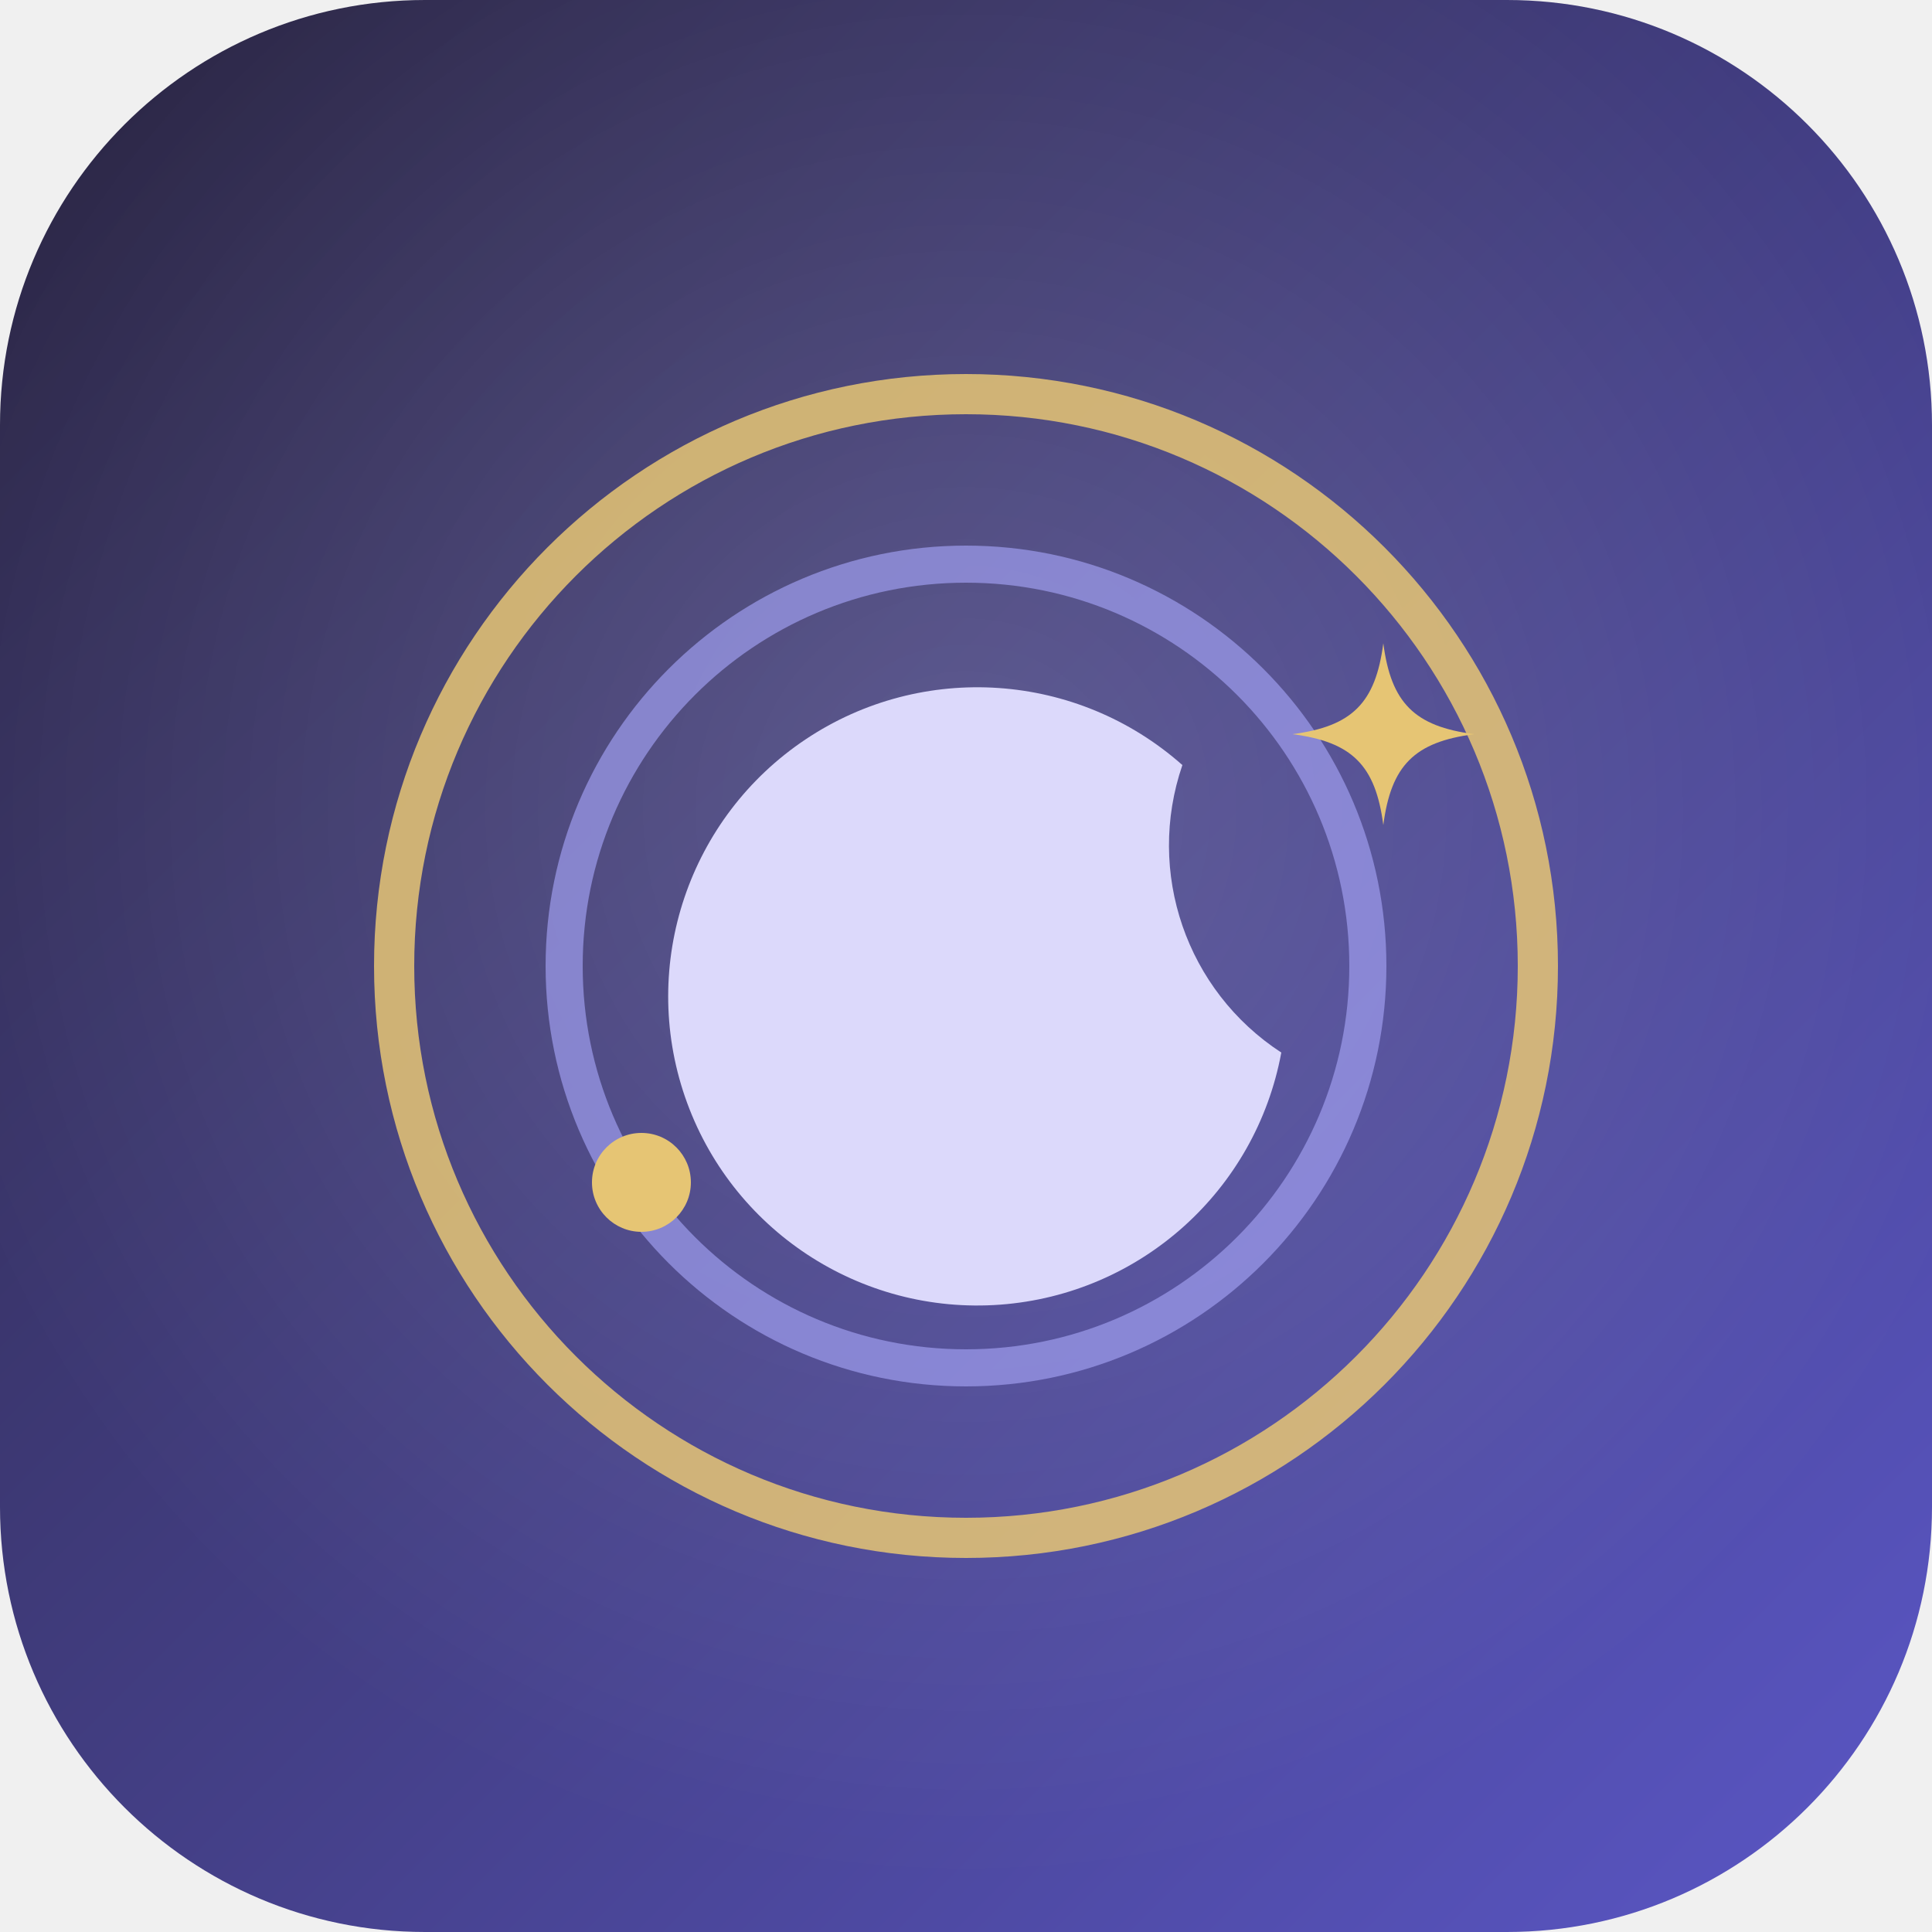
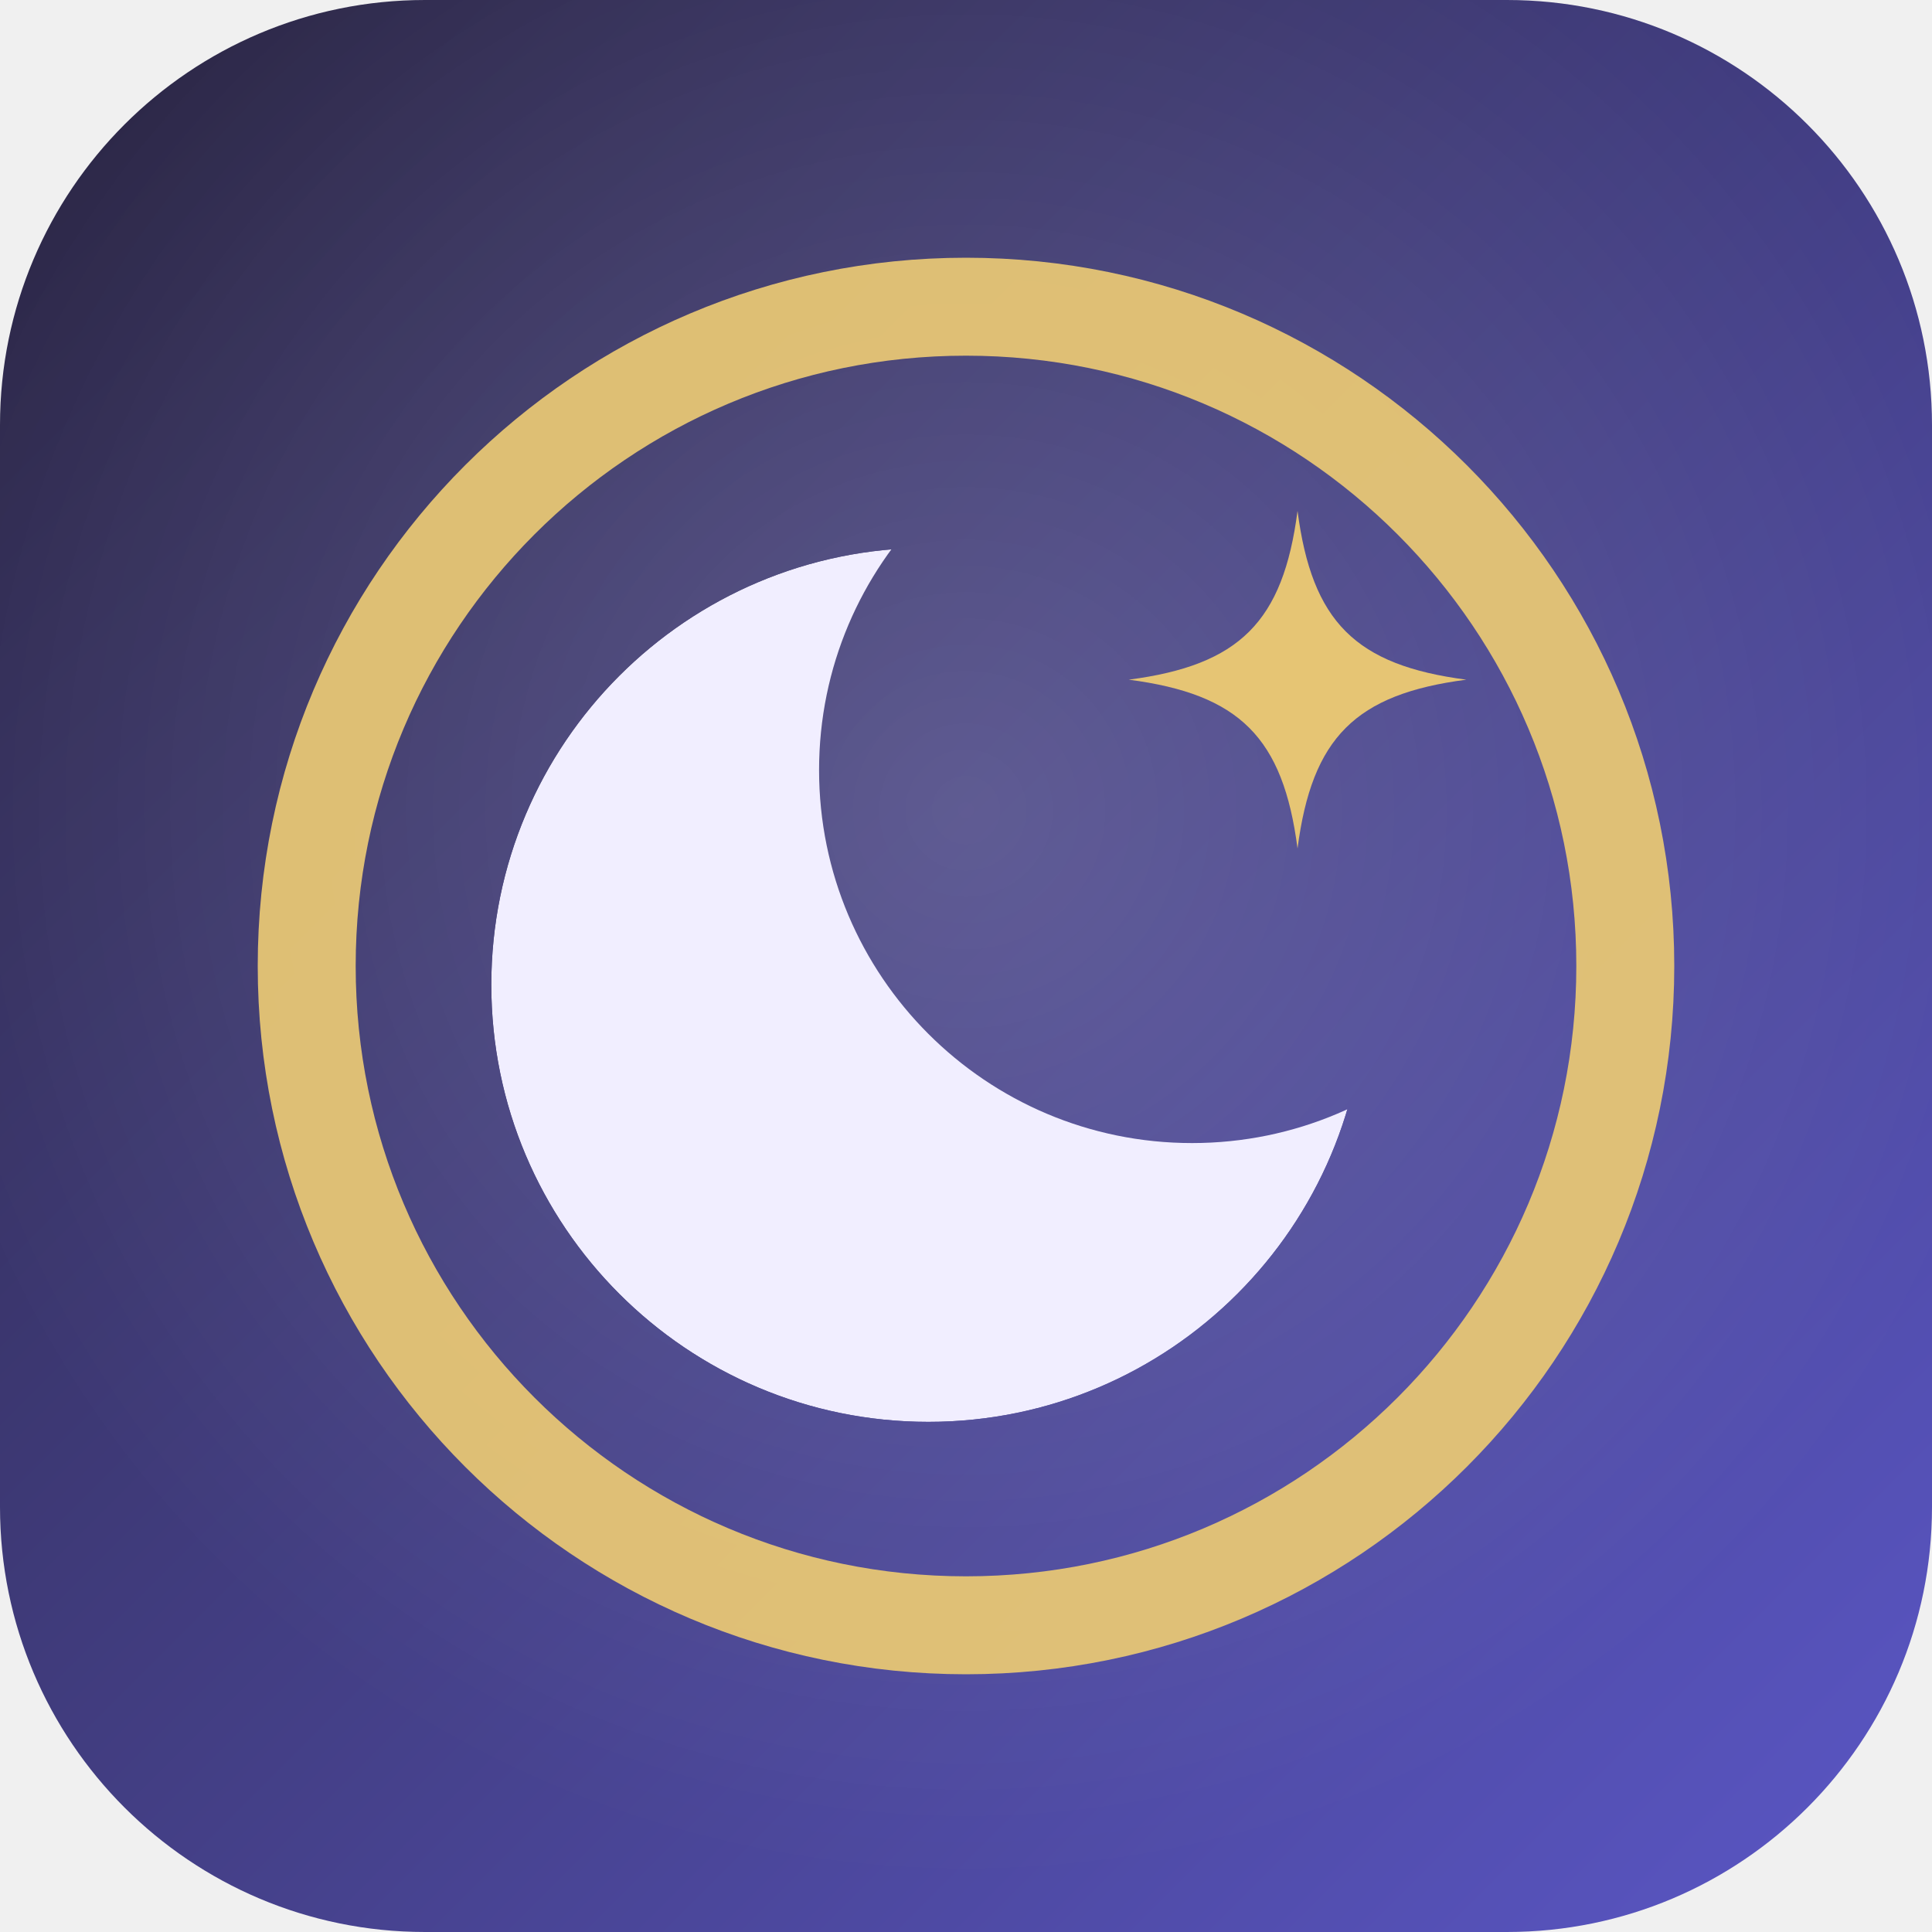
<svg xmlns="http://www.w3.org/2000/svg" viewBox="0 0 512 512" width="512" height="512">
  <defs>
    <linearGradient id="bg" x1="0" y1="0" x2="1" y2="1">
      <stop offset="0" stop-color="#2A2540" />
      <stop offset="1" stop-color="#5B57C7" />
    </linearGradient>
    <radialGradient id="glow" cx="0.5" cy="0.42" r="0.55">
      <stop offset="0" stop-color="#FFFFFF" stop-opacity="0.16" />
      <stop offset="1" stop-color="#FFFFFF" stop-opacity="0" />
    </radialGradient>
  </defs>
  <rect x="0" y="0" width="512" height="512" rx="112.64" fill="url(#bg)" />
  <rect x="0" y="0" width="512" height="512" rx="112.64" fill="url(#glow)" />
-   <g transform="translate(92.16,92.16) scale(8.192)">
-     <circle cx="20" cy="20" r="18.5" stroke="#E6C574" stroke-width="1.3" opacity="0.85" fill="none" />
-     <circle cx="20" cy="20" r="13" stroke="#9E9CEE" stroke-width="1.2" opacity="0.7" fill="none" />
-     <path d="M27 13.5a10 10 0 1 0 3.2 9.3A8 8 0 0 1 27 13.5Z" fill="#DCD9FB" />
-     <path transform="translate(33.5,12.5) scale(0.42)" d="M0,-7 C0.6,-2.4 2.4,-0.6 7,0 C2.4,0.6 0.6,2.4 0,7 C-0.6,2.4 -2.4,0.6 -7,0 C-2.4,-0.6 -0.6,-2.4 0,-7 Z" fill="#E6C574" />
-     <circle cx="9.5" cy="27" r="1.6" fill="#E6C574" />
+   <g transform="translate(56.32,56.32) scale(9.984)">
+     <mask id="zxmoon" maskUnits="userSpaceOnUse">
+       <rect x="0" y="0" width="40" height="40" fill="black" />
+       <circle cx="19" cy="20.5" r="11.6" fill="white" />
+       <circle cx="26" cy="14.8" r="9.9" fill="black" />
+     </mask>
+     <circle cx="20" cy="20" r="17.5" fill="none" stroke="#E6C574" stroke-width="2.6" opacity="0.95" />
+     <circle cx="19" cy="20.5" r="11.6" fill="#F1EEFF" mask="url(#zxmoon)" />
+     <path transform="translate(28.8,12.4) scale(0.64)" d="M0,-7 C0.6,-2.4 2.4,-0.6 7,0 C2.4,0.6 0.6,2.4 0,7 C-0.6,2.4 -2.4,0.6 -7,0 C-2.4,-0.6 -0.6,-2.4 0,-7 Z" fill="#E6C574" />
  </g>
</svg>
